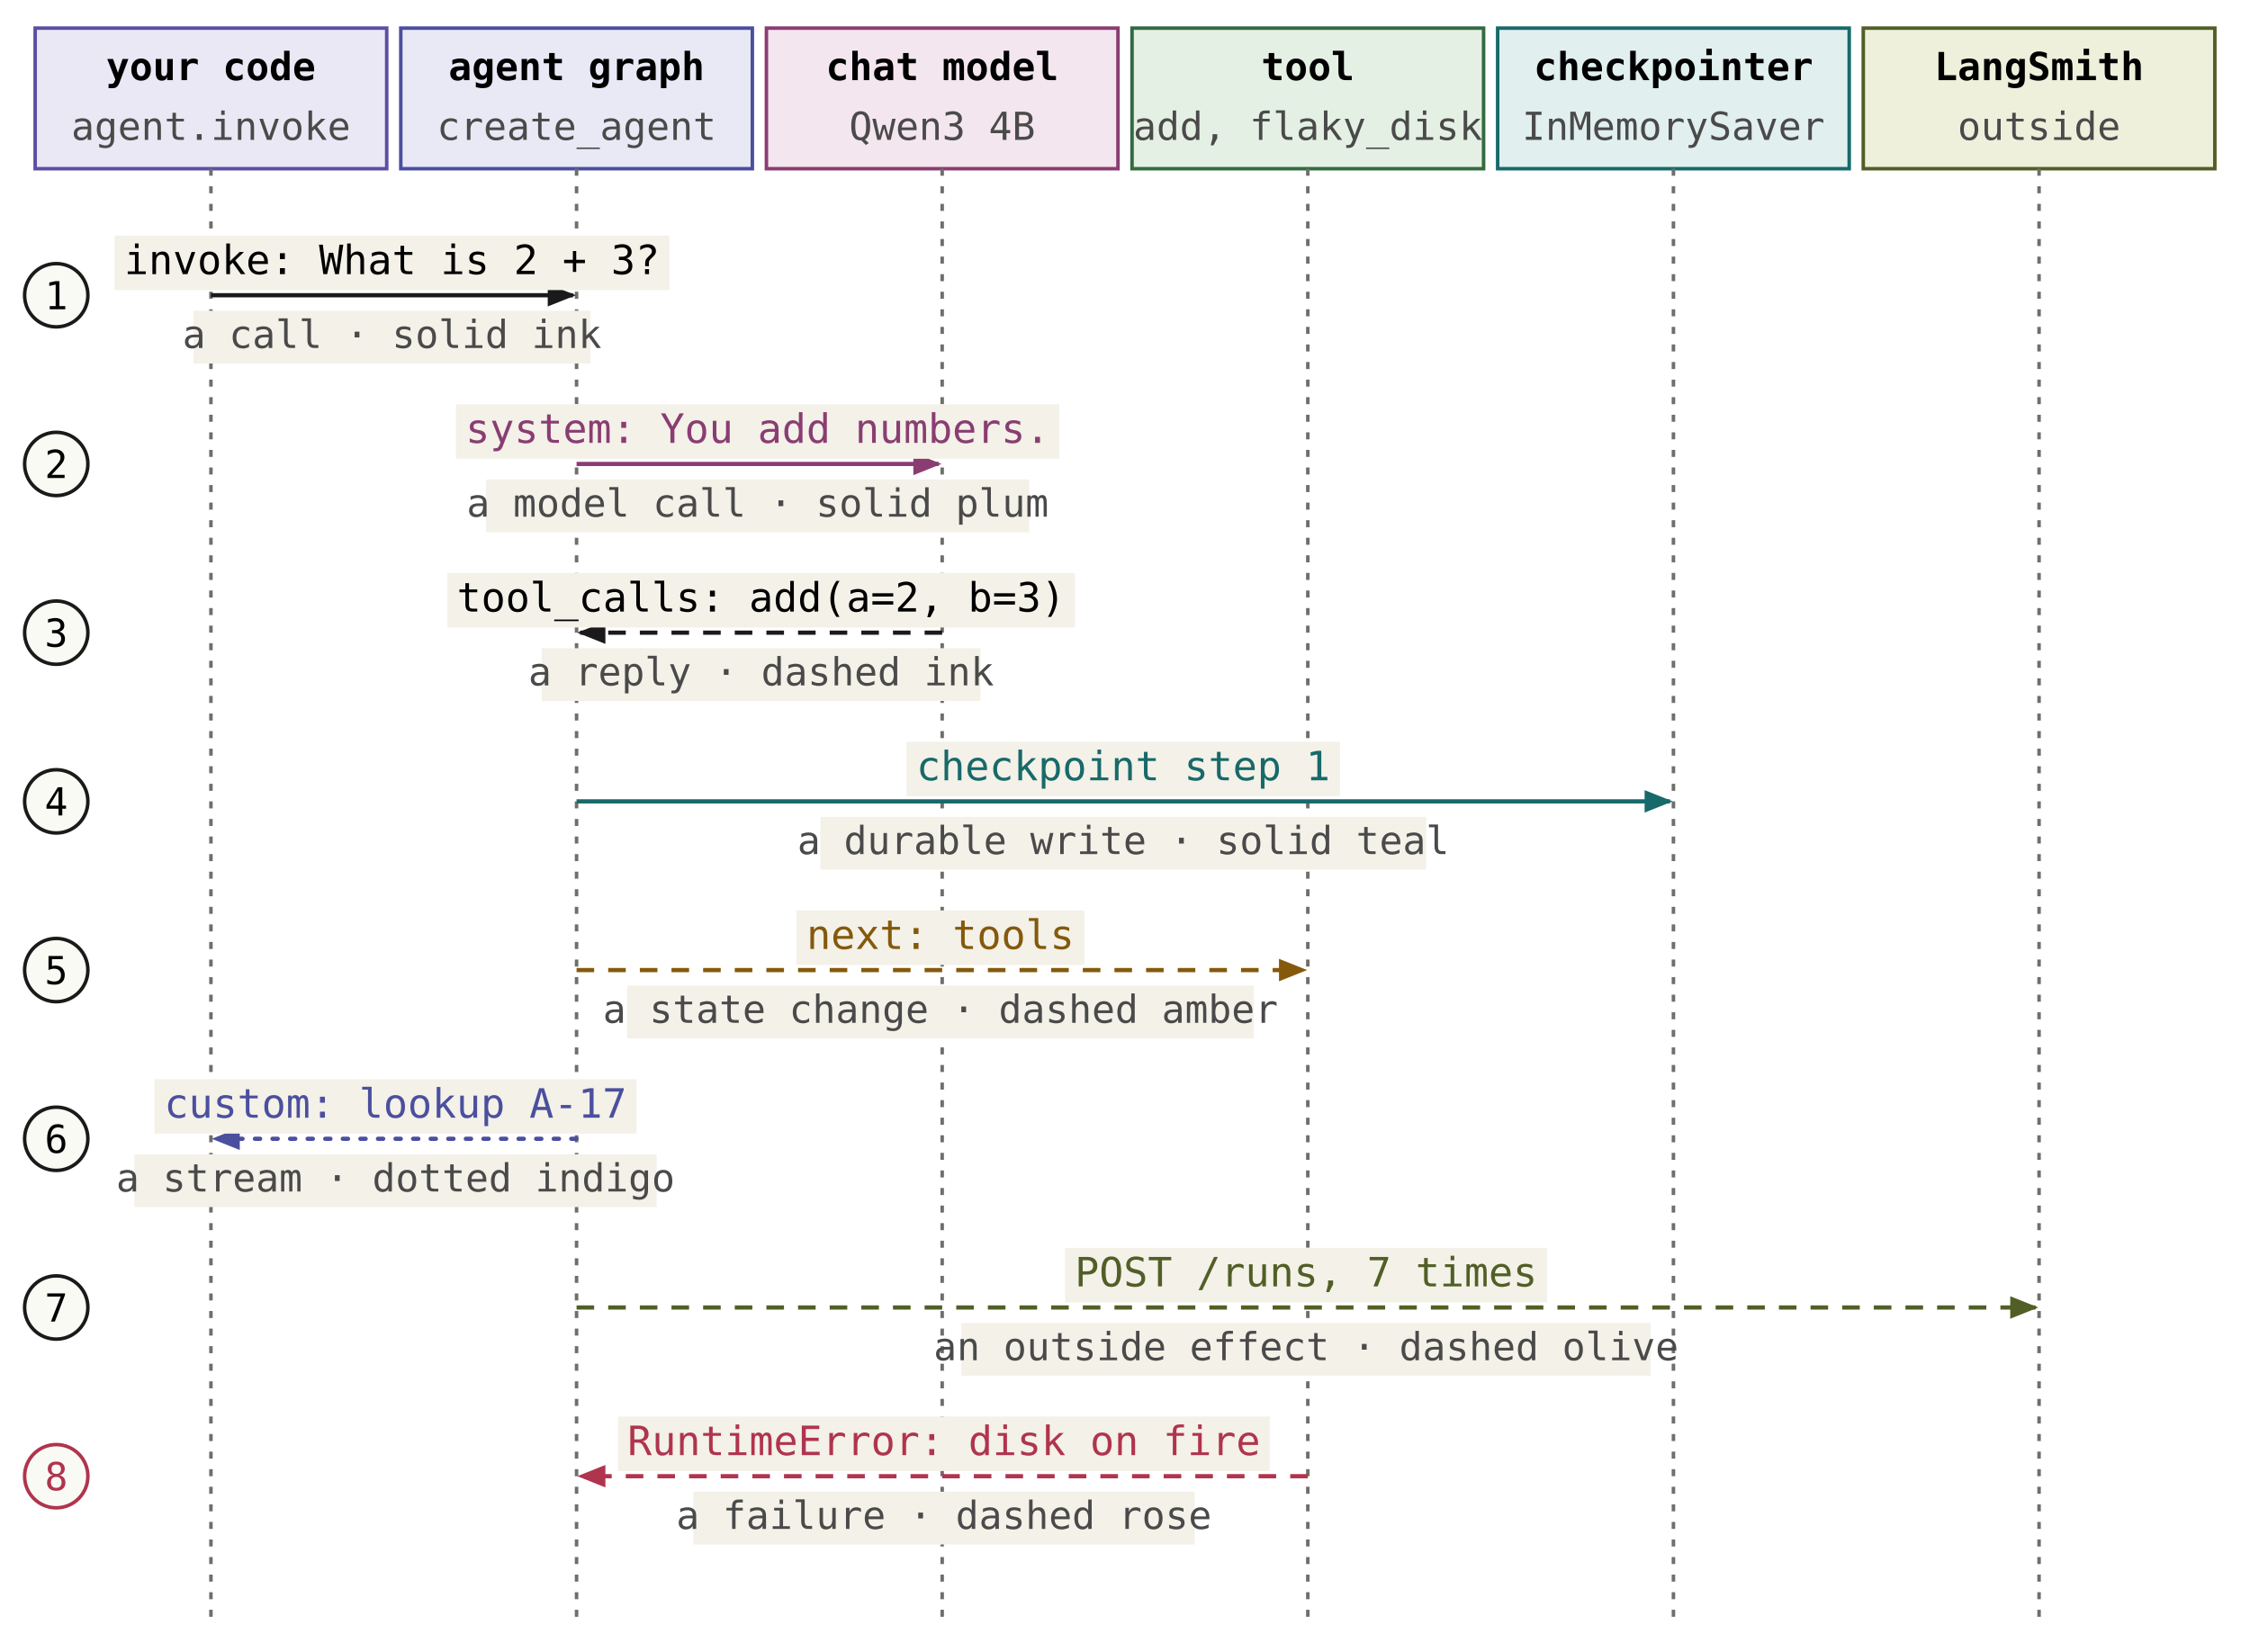
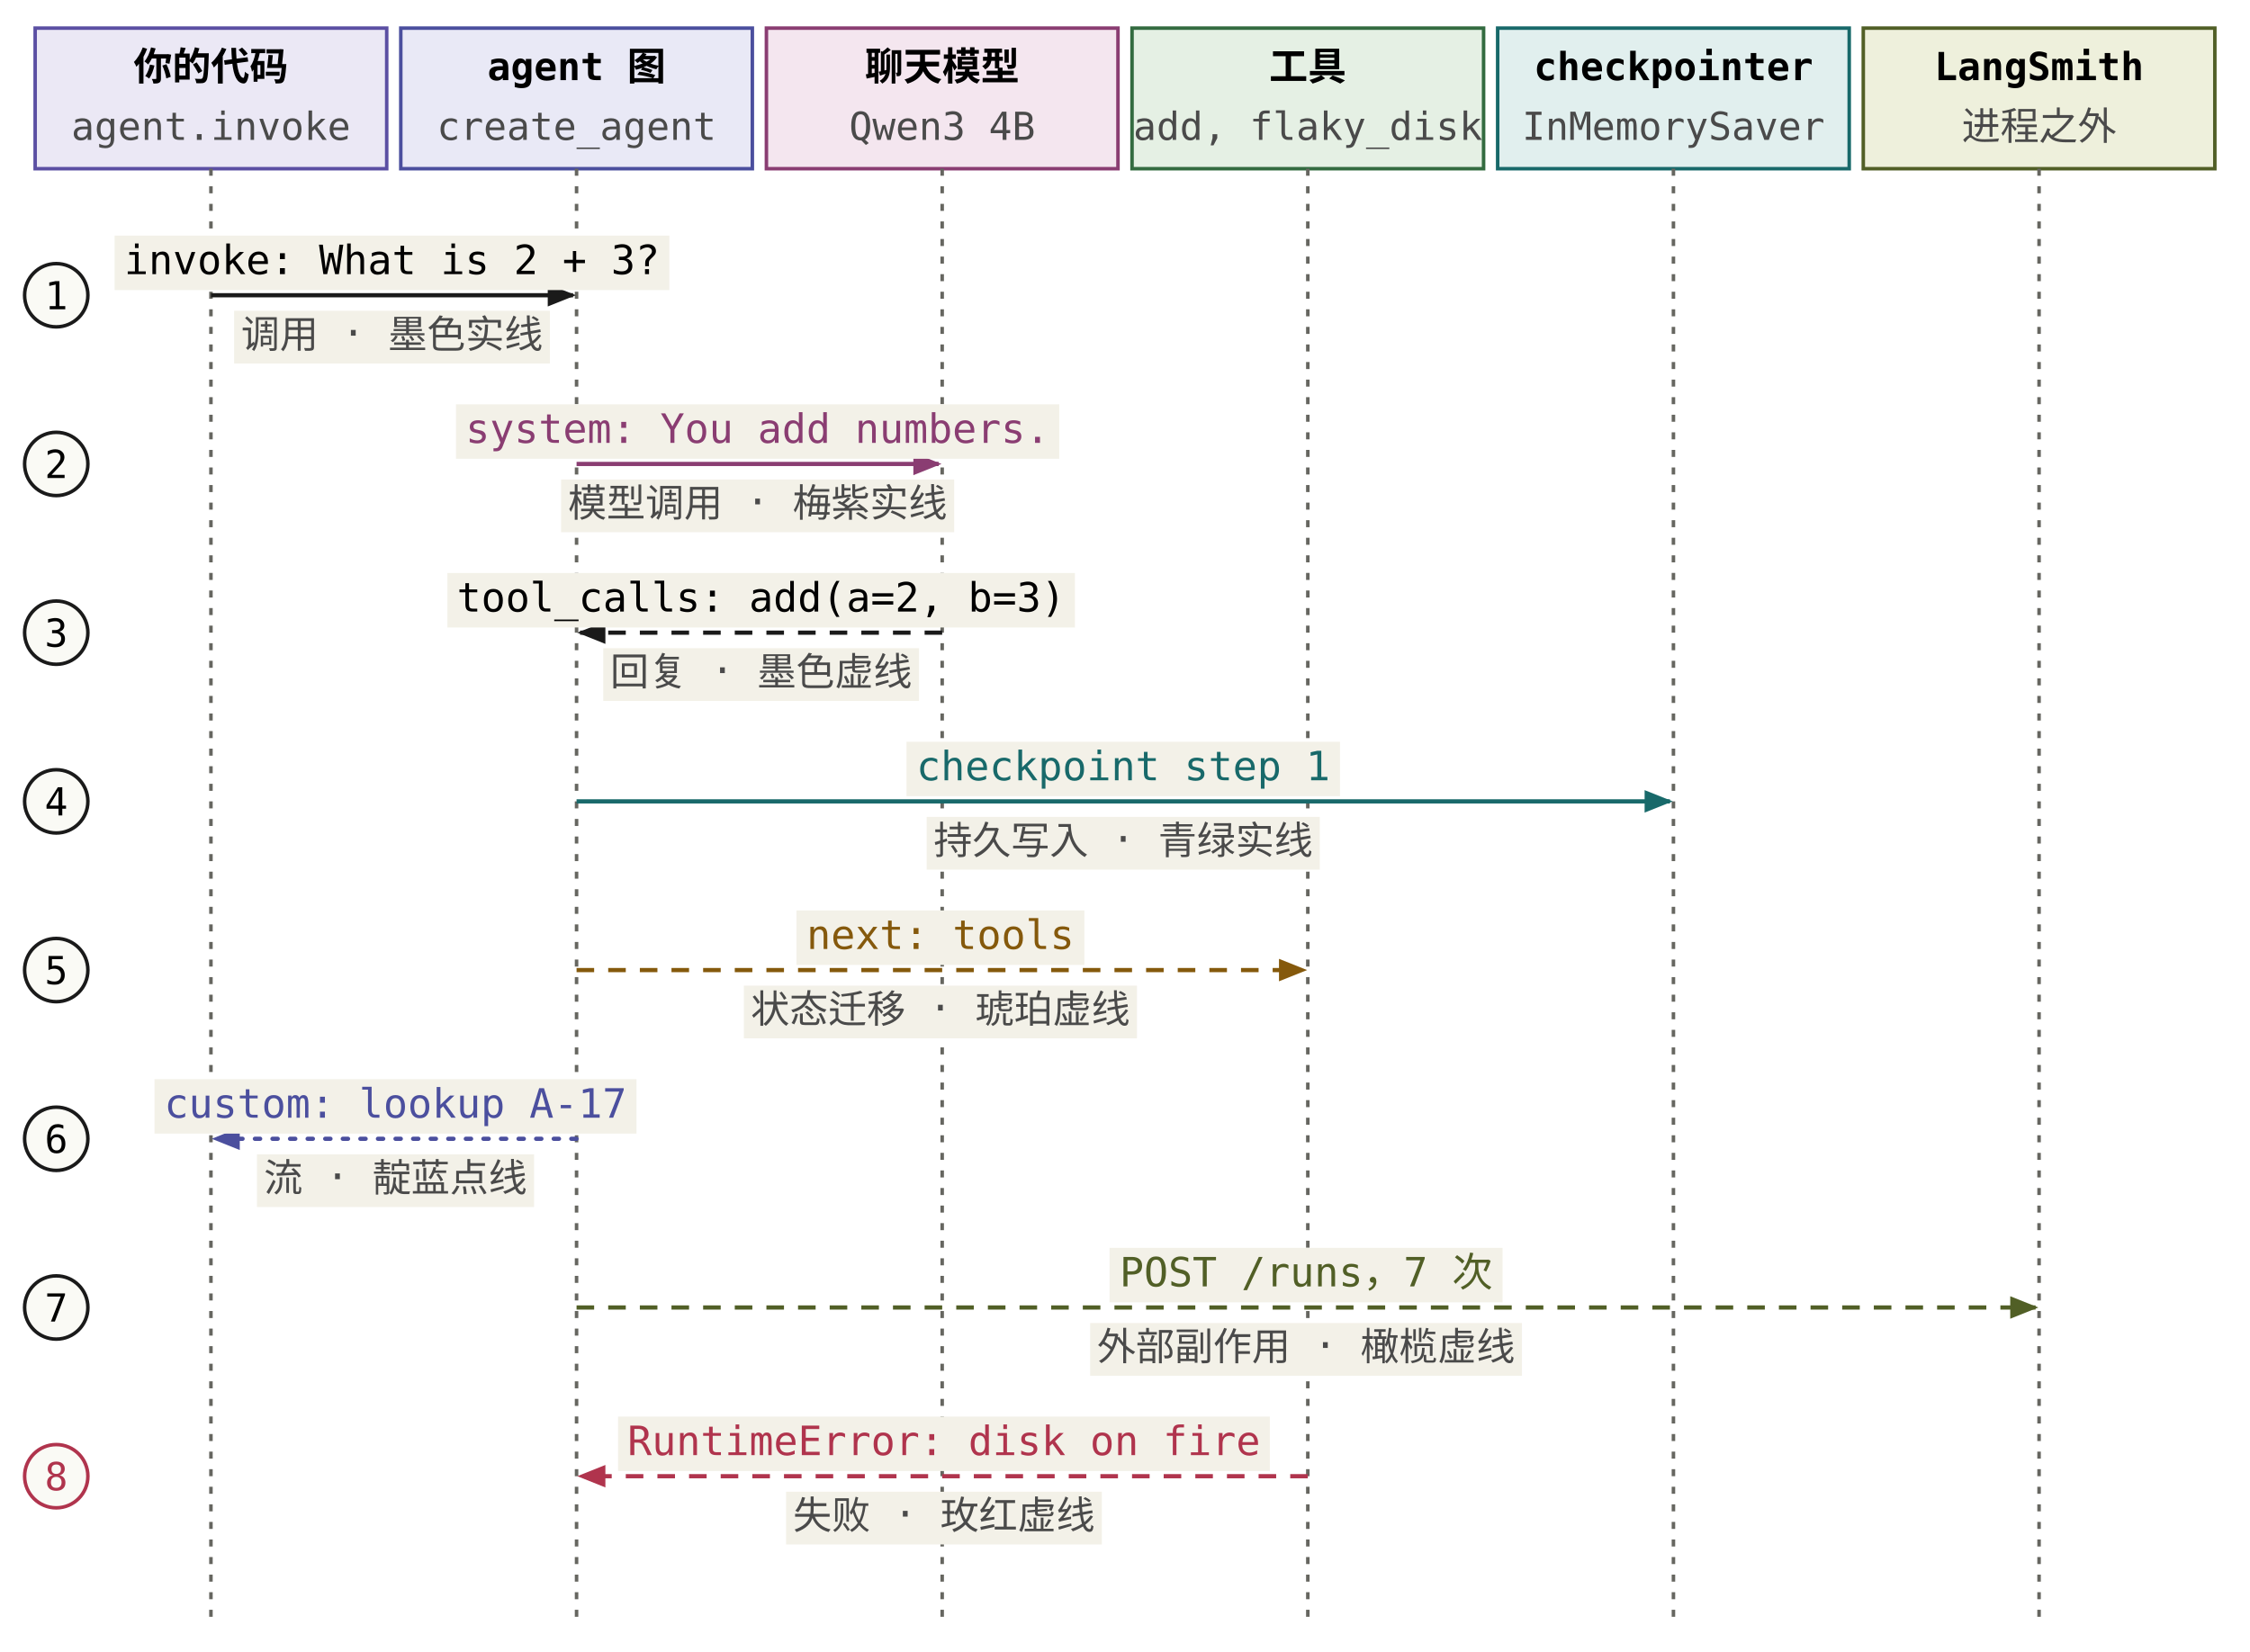
<svg xmlns="http://www.w3.org/2000/svg" viewBox="0 0 640 470" role="img" aria-labelledby="fig-0-1-title fig-0-1-desc" font-family="JetBrains Mono, ui-monospace, monospace">
  <defs>
    <marker id="fig-0-1-head-ink" viewBox="0 0 10 10" refX="9" refY="5" markerWidth="8" markerHeight="8" markerUnits="userSpaceOnUse" orient="auto-start-reverse">
      <path d="M0 1 L10 5 L0 9 z" fill="var(--m-ink, #1a1a1a)" />
    </marker>
    <marker id="fig-0-1-head-plum" viewBox="0 0 10 10" refX="9" refY="5" markerWidth="8" markerHeight="8" markerUnits="userSpaceOnUse" orient="auto-start-reverse">
      <path d="M0 1 L10 5 L0 9 z" fill="var(--m-plum-ink, #8a3d72)" />
    </marker>
    <marker id="fig-0-1-head-teal" viewBox="0 0 10 10" refX="9" refY="5" markerWidth="8" markerHeight="8" markerUnits="userSpaceOnUse" orient="auto-start-reverse">
      <path d="M0 1 L10 5 L0 9 z" fill="var(--m-teal-ink, #18696a)" />
    </marker>
    <marker id="fig-0-1-head-amber" viewBox="0 0 10 10" refX="9" refY="5" markerWidth="8" markerHeight="8" markerUnits="userSpaceOnUse" orient="auto-start-reverse">
      <path d="M0 1 L10 5 L0 9 z" fill="var(--m-amber-ink, #85590c)" />
    </marker>
    <marker id="fig-0-1-head-indigo" viewBox="0 0 10 10" refX="9" refY="5" markerWidth="8" markerHeight="8" markerUnits="userSpaceOnUse" orient="auto-start-reverse">
      <path d="M0 1 L10 5 L0 9 z" fill="var(--m-indigo-ink, #4b4f9e)" />
    </marker>
    <marker id="fig-0-1-head-olive" viewBox="0 0 10 10" refX="9" refY="5" markerWidth="8" markerHeight="8" markerUnits="userSpaceOnUse" orient="auto-start-reverse">
      <path d="M0 1 L10 5 L0 9 z" fill="var(--m-olive-ink, #515f26)" />
    </marker>
    <marker id="fig-0-1-head-rose" viewBox="0 0 10 10" refX="9" refY="5" markerWidth="8" markerHeight="8" markerUnits="userSpaceOnUse" orient="auto-start-reverse">
      <path d="M0 1 L10 5 L0 9 z" fill="var(--m-rose-ink, #b0344d)" />
    </marker>
  </defs>
  <rect x="10" y="8" width="100" height="40" fill="var(--m-violet-fill, #ebe8f5)" stroke="var(--m-violet-ink, #5b4fa3)" />
-   <text x="60" y="22.8" font-size="11" text-anchor="middle" font-weight="700">your code</text>
+   <text x="60" y="22.8" font-size="11" text-anchor="middle" font-weight="700">你的代码</text>
  <text x="60" y="39.8" font-size="11" text-anchor="middle" class="m-serif" fill="var(--m-ink-soft, #4a4a4a)">agent.invoke</text>
-   <line x1="60" y1="48" x2="60" y2="460" stroke="var(--m-ink-mute, #6f6f6a)" stroke-width="1" stroke-dasharray="2 3" />
+   <line x1="60" y1="48" x2="60" y2="460" stroke="var(--m-ink-mute, #666660)" stroke-width="1" stroke-dasharray="2 3" />
  <rect x="114" y="8" width="100" height="40" fill="var(--m-indigo-fill, #e9e9f6)" stroke="var(--m-indigo-ink, #4b4f9e)" />
-   <text x="164" y="22.8" font-size="11" text-anchor="middle" font-weight="700">agent graph</text>
+   <text x="164" y="22.8" font-size="11" text-anchor="middle" font-weight="700">agent 图</text>
  <text x="164" y="39.8" font-size="11" text-anchor="middle" class="m-serif" fill="var(--m-ink-soft, #4a4a4a)">create_agent</text>
-   <line x1="164" y1="48" x2="164" y2="460" stroke="var(--m-ink-mute, #6f6f6a)" stroke-width="1" stroke-dasharray="2 3" />
+   <line x1="164" y1="48" x2="164" y2="460" stroke="var(--m-ink-mute, #666660)" stroke-width="1" stroke-dasharray="2 3" />
  <rect x="218" y="8" width="100" height="40" fill="var(--m-plum-fill, #f4e6ef)" stroke="var(--m-plum-ink, #8a3d72)" />
-   <text x="268" y="22.8" font-size="11" text-anchor="middle" font-weight="700">chat model</text>
+   <text x="268" y="22.8" font-size="11" text-anchor="middle" font-weight="700">聊天模型</text>
  <text x="268" y="39.8" font-size="11" text-anchor="middle" class="m-serif" fill="var(--m-ink-soft, #4a4a4a)">Qwen3 4B</text>
-   <line x1="268" y1="48" x2="268" y2="460" stroke="var(--m-ink-mute, #6f6f6a)" stroke-width="1" stroke-dasharray="2 3" />
+   <line x1="268" y1="48" x2="268" y2="460" stroke="var(--m-ink-mute, #666660)" stroke-width="1" stroke-dasharray="2 3" />
  <rect x="322" y="8" width="100" height="40" fill="var(--m-green-fill, #e5f0e4)" stroke="var(--m-green-ink, #336b40)" />
-   <text x="372" y="22.8" font-size="11" text-anchor="middle" font-weight="700">tool</text>
+   <text x="372" y="22.8" font-size="11" text-anchor="middle" font-weight="700">工具</text>
  <text x="372" y="39.8" font-size="11" text-anchor="middle" class="m-serif" fill="var(--m-ink-soft, #4a4a4a)">add, flaky_disk</text>
-   <line x1="372" y1="48" x2="372" y2="460" stroke="var(--m-ink-mute, #6f6f6a)" stroke-width="1" stroke-dasharray="2 3" />
+   <line x1="372" y1="48" x2="372" y2="460" stroke="var(--m-ink-mute, #666660)" stroke-width="1" stroke-dasharray="2 3" />
  <rect x="426" y="8" width="100" height="40" fill="var(--m-teal-fill, #e1efee)" stroke="var(--m-teal-ink, #18696a)" />
  <text x="476" y="22.8" font-size="11" text-anchor="middle" font-weight="700">checkpointer</text>
  <text x="476" y="39.8" font-size="11" text-anchor="middle" class="m-serif" fill="var(--m-ink-soft, #4a4a4a)">InMemorySaver</text>
-   <line x1="476" y1="48" x2="476" y2="460" stroke="var(--m-ink-mute, #6f6f6a)" stroke-width="1" stroke-dasharray="2 3" />
+   <line x1="476" y1="48" x2="476" y2="460" stroke="var(--m-ink-mute, #666660)" stroke-width="1" stroke-dasharray="2 3" />
  <rect x="530" y="8" width="100" height="40" fill="var(--m-olive-fill, #eef0dc)" stroke="var(--m-olive-ink, #515f26)" />
  <text x="580" y="22.8" font-size="11" text-anchor="middle" font-weight="700">LangSmith</text>
-   <text x="580" y="39.8" font-size="11" text-anchor="middle" class="m-serif" fill="var(--m-ink-soft, #4a4a4a)">outside</text>
-   <line x1="580" y1="48" x2="580" y2="460" stroke="var(--m-ink-mute, #6f6f6a)" stroke-width="1" stroke-dasharray="2 3" />
+   <text x="580" y="39.8" font-size="11" text-anchor="middle" class="m-serif" fill="var(--m-ink-soft, #4a4a4a)">进程之外</text>
+   <line x1="580" y1="48" x2="580" y2="460" stroke="var(--m-ink-mute, #666660)" stroke-width="1" stroke-dasharray="2 3" />
  <g data-beat="1">
    <animate attributeName="opacity" values="0;0;1" keyTimes="0;0;1" calcMode="spline" keySplines="0 0 1 1;0.23 1 0.32 1" dur="0.45s" begin="indefinite" fill="freeze" />
    <animateTransform attributeName="transform" type="translate" values="0 4;0 4;0 0" keyTimes="0;0;1" calcMode="spline" keySplines="0 0 1 1;0.23 1 0.32 1" dur="0.45s" begin="indefinite" fill="freeze" />
    <circle cx="16" cy="84" r="9" fill="var(--m-paper, #fafaf5)" stroke="var(--m-ink, #1a1a1a)" stroke-width="1" />
    <text x="16" y="88" font-size="11" text-anchor="middle">1</text>
    <line x1="60" y1="84" x2="163" y2="84" stroke="var(--m-ink, #1a1a1a)" stroke-width="1.2" marker-end="url(#fig-0-1-head-ink)" />
    <circle class="m-packet" r="3.5" fill="var(--m-ink, #1a1a1a)" opacity="0">
      <animateMotion path="M60 84 L163 84" keyPoints="0;0;1;1" keyTimes="0;0;0.688;1" calcMode="linear" dur="0.8s" begin="indefinite" fill="freeze" />
      <animate attributeName="opacity" values="0;0;1;1;0" keyTimes="0;0;0.1;0.688;1" dur="0.8s" begin="indefinite" fill="freeze" />
    </circle>
    <rect class="m-knock" x="32.6" y="67.03" width="157.8" height="15.5" fill="var(--m-panel, #f3f1e8)" />
    <text x="111.5" y="78" font-size="11.5" text-anchor="middle">invoke: What is 2 + 3?</text>
-     <rect class="m-knock" x="55.04" y="88.42" width="112.92" height="15" fill="var(--m-panel, #f3f1e8)" />
-     <text x="111.5" y="99" font-size="11" text-anchor="middle" class="m-serif" fill="var(--m-ink-soft, #4a4a4a)">a call · solid ink</text>
+     <rect class="m-knock" x="66.59" y="88.42" width="89.82" height="15" fill="var(--m-panel, #f3f1e8)" />
+     <text x="111.5" y="99" font-size="11" text-anchor="middle" class="m-serif" fill="var(--m-ink-soft, #4a4a4a)">调用 · 墨色实线</text>
  </g>
  <g data-beat="2">
    <animate attributeName="opacity" values="0;0;1" keyTimes="0;0.571;1" calcMode="spline" keySplines="0 0 1 1;0.23 1 0.32 1" dur="1.05s" begin="indefinite" fill="freeze" />
    <animateTransform attributeName="transform" type="translate" values="0 4;0 4;0 0" keyTimes="0;0.571;1" calcMode="spline" keySplines="0 0 1 1;0.23 1 0.32 1" dur="1.05s" begin="indefinite" fill="freeze" />
    <circle cx="16" cy="132" r="9" fill="var(--m-paper, #fafaf5)" stroke="var(--m-ink, #1a1a1a)" stroke-width="1" />
    <text x="16" y="136" font-size="11" text-anchor="middle">2</text>
    <line x1="164" y1="132" x2="267" y2="132" stroke="var(--m-plum-ink, #8a3d72)" stroke-width="1.2" marker-end="url(#fig-0-1-head-plum)" />
    <circle class="m-packet" r="3.5" fill="var(--m-plum-ink, #8a3d72)" opacity="0">
      <animateMotion path="M164 132 L267 132" keyPoints="0;0;1;1" keyTimes="0;0.429;0.821;1" calcMode="linear" dur="1.4s" begin="indefinite" fill="freeze" />
      <animate attributeName="opacity" values="0;0;1;1;0" keyTimes="0;0.429;0.486;0.821;1" dur="1.4s" begin="indefinite" fill="freeze" />
    </circle>
    <rect class="m-knock" x="129.7" y="115.03" width="171.6" height="15.5" fill="var(--m-panel, #f3f1e8)" />
    <text x="215.5" y="126" font-size="11.5" text-anchor="middle" fill="var(--m-plum-ink, #8a3d72)">system: You add numbers.</text>
-     <rect class="m-knock" x="138.25" y="136.42" width="154.5" height="15" fill="var(--m-panel, #f3f1e8)" />
-     <text x="215.5" y="147" font-size="11" text-anchor="middle" class="m-serif" fill="var(--m-ink-soft, #4a4a4a)">a model call · solid plum</text>
+     <rect class="m-knock" x="159.59" y="136.42" width="111.82" height="15" fill="var(--m-panel, #f3f1e8)" />
+     <text x="215.5" y="147" font-size="11" text-anchor="middle" class="m-serif" fill="var(--m-ink-soft, #4a4a4a)">模型调用 · 梅紫实线</text>
  </g>
  <g data-beat="3">
    <animate attributeName="opacity" values="0;0;1" keyTimes="0;0.727;1" calcMode="spline" keySplines="0 0 1 1;0.23 1 0.32 1" dur="1.65s" begin="indefinite" fill="freeze" />
    <animateTransform attributeName="transform" type="translate" values="0 4;0 4;0 0" keyTimes="0;0.727;1" calcMode="spline" keySplines="0 0 1 1;0.23 1 0.32 1" dur="1.65s" begin="indefinite" fill="freeze" />
    <circle cx="16" cy="180" r="9" fill="var(--m-paper, #fafaf5)" stroke="var(--m-ink, #1a1a1a)" stroke-width="1" />
    <text x="16" y="184" font-size="11" text-anchor="middle">3</text>
    <line x1="268" y1="180" x2="165" y2="180" stroke="var(--m-ink, #1a1a1a)" stroke-width="1.2" stroke-dasharray="5 4" marker-end="url(#fig-0-1-head-ink)" />
    <circle class="m-packet" r="3.5" fill="var(--m-ink, #1a1a1a)" opacity="0">
      <animateMotion path="M268 180 L165 180" keyPoints="0;0;1;1" keyTimes="0;0.6;0.875;1" calcMode="linear" dur="2s" begin="indefinite" fill="freeze" />
      <animate attributeName="opacity" values="0;0;1;1;0" keyTimes="0;0.6;0.64;0.875;1" dur="2s" begin="indefinite" fill="freeze" />
    </circle>
    <rect class="m-knock" x="127.25" y="163.03" width="178.5" height="15.5" fill="var(--m-panel, #f3f1e8)" />
    <text x="216.5" y="174" font-size="11.5" text-anchor="middle">tool_calls: add(a=2, b=3)</text>
-     <rect class="m-knock" x="154.1" y="184.42" width="124.8" height="15" fill="var(--m-panel, #f3f1e8)" />
-     <text x="216.5" y="195" font-size="11" text-anchor="middle" class="m-serif" fill="var(--m-ink-soft, #4a4a4a)">a reply · dashed ink</text>
+     <rect class="m-knock" x="171.59" y="184.42" width="89.82" height="15" fill="var(--m-panel, #f3f1e8)" />
+     <text x="216.5" y="195" font-size="11" text-anchor="middle" class="m-serif" fill="var(--m-ink-soft, #4a4a4a)">回复 · 墨色虚线</text>
  </g>
  <g data-beat="4">
    <animate attributeName="opacity" values="0;0;1" keyTimes="0;0.8;1" calcMode="spline" keySplines="0 0 1 1;0.23 1 0.32 1" dur="2.25s" begin="indefinite" fill="freeze" />
    <animateTransform attributeName="transform" type="translate" values="0 4;0 4;0 0" keyTimes="0;0.8;1" calcMode="spline" keySplines="0 0 1 1;0.23 1 0.32 1" dur="2.25s" begin="indefinite" fill="freeze" />
    <circle cx="16" cy="228" r="9" fill="var(--m-paper, #fafaf5)" stroke="var(--m-ink, #1a1a1a)" stroke-width="1" />
    <text x="16" y="232" font-size="11" text-anchor="middle">4</text>
    <line x1="164" y1="228" x2="475" y2="228" stroke="var(--m-teal-ink, #18696a)" stroke-width="1.2" marker-end="url(#fig-0-1-head-teal)" />
    <circle class="m-packet" r="3.5" fill="var(--m-teal-ink, #18696a)" opacity="0">
      <animateMotion path="M164 228 L475 228" keyPoints="0;0;1;1" keyTimes="0;0.692;0.904;1" calcMode="linear" dur="2.6s" begin="indefinite" fill="freeze" />
      <animate attributeName="opacity" values="0;0;1;1;0" keyTimes="0;0.692;0.723;0.904;1" dur="2.6s" begin="indefinite" fill="freeze" />
    </circle>
    <rect class="m-knock" x="257.85" y="211.03" width="123.3" height="15.5" fill="var(--m-panel, #f3f1e8)" />
    <text x="319.5" y="222" font-size="11.5" text-anchor="middle" fill="var(--m-teal-ink, #18696a)">checkpoint step 1</text>
-     <rect class="m-knock" x="233.34" y="232.42" width="172.32" height="15" fill="var(--m-panel, #f3f1e8)" />
-     <text x="319.5" y="243" font-size="11" text-anchor="middle" class="m-serif" fill="var(--m-ink-soft, #4a4a4a)">a durable write · solid teal</text>
+     <rect class="m-knock" x="263.59" y="232.42" width="111.82" height="15" fill="var(--m-panel, #f3f1e8)" />
+     <text x="319.5" y="243" font-size="11" text-anchor="middle" class="m-serif" fill="var(--m-ink-soft, #4a4a4a)">持久写入 · 青绿实线</text>
  </g>
  <g data-beat="5">
    <animate attributeName="opacity" values="0;0;1" keyTimes="0;0.842;1" calcMode="spline" keySplines="0 0 1 1;0.23 1 0.32 1" dur="2.85s" begin="indefinite" fill="freeze" />
    <animateTransform attributeName="transform" type="translate" values="0 4;0 4;0 0" keyTimes="0;0.842;1" calcMode="spline" keySplines="0 0 1 1;0.23 1 0.32 1" dur="2.85s" begin="indefinite" fill="freeze" />
    <circle cx="16" cy="276" r="9" fill="var(--m-paper, #fafaf5)" stroke="var(--m-ink, #1a1a1a)" stroke-width="1" />
    <text x="16" y="280" font-size="11" text-anchor="middle">5</text>
    <line x1="164" y1="276" x2="371" y2="276" stroke="var(--m-amber-ink, #85590c)" stroke-width="1.2" stroke-dasharray="5 4" marker-end="url(#fig-0-1-head-amber)" />
    <circle class="m-packet" r="3.5" fill="var(--m-amber-ink, #85590c)" opacity="0">
      <animateMotion path="M164 276 L371 276" keyPoints="0;0;1;1" keyTimes="0;0.75;0.922;1" calcMode="linear" dur="3.2s" begin="indefinite" fill="freeze" />
      <animate attributeName="opacity" values="0;0;1;1;0" keyTimes="0;0.75;0.775;0.922;1" dur="3.2s" begin="indefinite" fill="freeze" />
    </circle>
    <rect class="m-knock" x="226.55" y="259.03" width="81.9" height="15.5" fill="var(--m-panel, #f3f1e8)" />
    <text x="267.5" y="270" font-size="11.5" text-anchor="middle" fill="var(--m-amber-ink, #85590c)">next: tools</text>
-     <rect class="m-knock" x="178.37" y="280.42" width="178.26" height="15" fill="var(--m-panel, #f3f1e8)" />
-     <text x="267.5" y="291" font-size="11" text-anchor="middle" class="m-serif" fill="var(--m-ink-soft, #4a4a4a)">a state change · dashed amber</text>
+     <rect class="m-knock" x="211.59" y="280.42" width="111.82" height="15" fill="var(--m-panel, #f3f1e8)" />
+     <text x="267.5" y="291" font-size="11" text-anchor="middle" class="m-serif" fill="var(--m-ink-soft, #4a4a4a)">状态迁移 · 琥珀虚线</text>
  </g>
  <g data-beat="6">
    <animate attributeName="opacity" values="0;0;1" keyTimes="0;0.87;1" calcMode="spline" keySplines="0 0 1 1;0.23 1 0.32 1" dur="3.45s" begin="indefinite" fill="freeze" />
    <animateTransform attributeName="transform" type="translate" values="0 4;0 4;0 0" keyTimes="0;0.87;1" calcMode="spline" keySplines="0 0 1 1;0.23 1 0.32 1" dur="3.45s" begin="indefinite" fill="freeze" />
    <circle cx="16" cy="324" r="9" fill="var(--m-paper, #fafaf5)" stroke="var(--m-ink, #1a1a1a)" stroke-width="1" />
    <text x="16" y="328" font-size="11" text-anchor="middle">6</text>
    <line x1="164" y1="324" x2="61" y2="324" stroke="var(--m-indigo-ink, #4b4f9e)" stroke-width="1.2" stroke-dasharray="1.5 3.5" stroke-linecap="round" marker-end="url(#fig-0-1-head-indigo)" />
    <circle class="m-packet" r="3.5" fill="var(--m-indigo-ink, #4b4f9e)" opacity="0">
      <animateMotion path="M164 324 L61 324" keyPoints="0;0;1;1" keyTimes="0;0.789;0.934;1" calcMode="linear" dur="3.8s" begin="indefinite" fill="freeze" />
      <animate attributeName="opacity" values="0;0;1;1;0" keyTimes="0;0.789;0.811;0.934;1" dur="3.8s" begin="indefinite" fill="freeze" />
    </circle>
    <rect class="m-knock" x="43.95" y="307.03" width="137.1" height="15.5" fill="var(--m-panel, #f3f1e8)" />
    <text x="112.5" y="318" font-size="11.5" text-anchor="middle" fill="var(--m-indigo-ink, #4b4f9e)">custom: lookup A-17</text>
-     <rect class="m-knock" x="38.22" y="328.42" width="148.56" height="15" fill="var(--m-panel, #f3f1e8)" />
-     <text x="112.5" y="339" font-size="11" text-anchor="middle" class="m-serif" fill="var(--m-ink-soft, #4a4a4a)">a stream · dotted indigo</text>
+     <rect class="m-knock" x="73.09" y="328.42" width="78.82" height="15" fill="var(--m-panel, #f3f1e8)" />
+     <text x="112.5" y="339" font-size="11" text-anchor="middle" class="m-serif" fill="var(--m-ink-soft, #4a4a4a)">流 · 靛蓝点线</text>
  </g>
  <g data-beat="7">
    <animate attributeName="opacity" values="0;0;1" keyTimes="0;0.889;1" calcMode="spline" keySplines="0 0 1 1;0.23 1 0.32 1" dur="4.05s" begin="indefinite" fill="freeze" />
    <animateTransform attributeName="transform" type="translate" values="0 4;0 4;0 0" keyTimes="0;0.889;1" calcMode="spline" keySplines="0 0 1 1;0.23 1 0.32 1" dur="4.05s" begin="indefinite" fill="freeze" />
    <circle cx="16" cy="372" r="9" fill="var(--m-paper, #fafaf5)" stroke="var(--m-ink, #1a1a1a)" stroke-width="1" />
    <text x="16" y="376" font-size="11" text-anchor="middle">7</text>
    <line x1="164" y1="372" x2="579" y2="372" stroke="var(--m-olive-ink, #515f26)" stroke-width="1.2" stroke-dasharray="5 4" marker-end="url(#fig-0-1-head-olive)" />
    <circle class="m-packet" r="3.5" fill="var(--m-olive-ink, #515f26)" opacity="0">
      <animateMotion path="M164 372 L579 372" keyPoints="0;0;1;1" keyTimes="0;0.818;0.943;1" calcMode="linear" dur="4.4s" begin="indefinite" fill="freeze" />
      <animate attributeName="opacity" values="0;0;1;1;0" keyTimes="0;0.818;0.836;0.943;1" dur="4.4s" begin="indefinite" fill="freeze" />
    </circle>
-     <rect class="m-knock" x="302.95" y="355.03" width="137.1" height="15.5" fill="var(--m-panel, #f3f1e8)" />
-     <text x="371.5" y="366" font-size="11.5" text-anchor="middle" fill="var(--m-olive-ink, #515f26)">POST /runs, 7 times</text>
-     <rect class="m-knock" x="273.46" y="376.42" width="196.08" height="15" fill="var(--m-panel, #f3f1e8)" />
-     <text x="371.5" y="387" font-size="11" text-anchor="middle" class="m-serif" fill="var(--m-ink-soft, #4a4a4a)">an outside effect · dashed olive</text>
+     <rect class="m-knock" x="315.6" y="355.03" width="111.8" height="15.5" fill="var(--m-panel, #f3f1e8)" />
+     <text x="371.5" y="366" font-size="11.5" text-anchor="middle" fill="var(--m-olive-ink, #515f26)">POST /runs，7 次</text>
+     <rect class="m-knock" x="310.09" y="376.42" width="122.82" height="15" fill="var(--m-panel, #f3f1e8)" />
+     <text x="371.5" y="387" font-size="11" text-anchor="middle" class="m-serif" fill="var(--m-ink-soft, #4a4a4a)">外部副作用 · 橄榄虚线</text>
  </g>
  <g data-beat="8">
    <animate attributeName="opacity" values="0;0;1" keyTimes="0;0.903;1" calcMode="spline" keySplines="0 0 1 1;0.23 1 0.32 1" dur="4.65s" begin="indefinite" fill="freeze" />
    <animateTransform attributeName="transform" type="translate" values="0 4;0 4;0 0" keyTimes="0;0.903;1" calcMode="spline" keySplines="0 0 1 1;0.23 1 0.32 1" dur="4.65s" begin="indefinite" fill="freeze" />
    <circle cx="16" cy="420" r="9" fill="var(--m-paper, #fafaf5)" stroke="var(--m-rose-ink, #b0344d)" stroke-width="1" />
    <text x="16" y="424" font-size="11" text-anchor="middle" fill="var(--m-rose-ink, #b0344d)">8</text>
    <line x1="372" y1="420" x2="165" y2="420" stroke="var(--m-rose-ink, #b0344d)" stroke-width="1.2" stroke-dasharray="5 4" marker-end="url(#fig-0-1-head-rose)" />
    <circle class="m-packet" r="3.5" fill="var(--m-rose-ink, #b0344d)" opacity="0">
      <animateMotion path="M372 420 L165 420" keyPoints="0;0;1;1" keyTimes="0;0.84;0.95;1" calcMode="linear" dur="5s" begin="indefinite" fill="freeze" />
      <animate attributeName="opacity" values="0;0;1;1;0" keyTimes="0;0.84;0.856;0.95;1" dur="5s" begin="indefinite" fill="freeze" />
    </circle>
    <rect class="m-knock" x="175.8" y="403.03" width="185.4" height="15.5" fill="var(--m-panel, #f3f1e8)" />
    <text x="268.5" y="414" font-size="11.5" text-anchor="middle" fill="var(--m-rose-ink, #b0344d)">RuntimeError: disk on fire</text>
-     <rect class="m-knock" x="197.19" y="424.42" width="142.62" height="15" fill="var(--m-panel, #f3f1e8)" />
-     <text x="268.5" y="435" font-size="11" text-anchor="middle" class="m-serif" fill="var(--m-ink-soft, #4a4a4a)">a failure · dashed rose</text>
+     <rect class="m-knock" x="223.59" y="424.42" width="89.82" height="15" fill="var(--m-panel, #f3f1e8)" />
+     <text x="268.5" y="435" font-size="11" text-anchor="middle" class="m-serif" fill="var(--m-ink-soft, #4a4a4a)">失败 · 玫红虚线</text>
  </g>
</svg>
